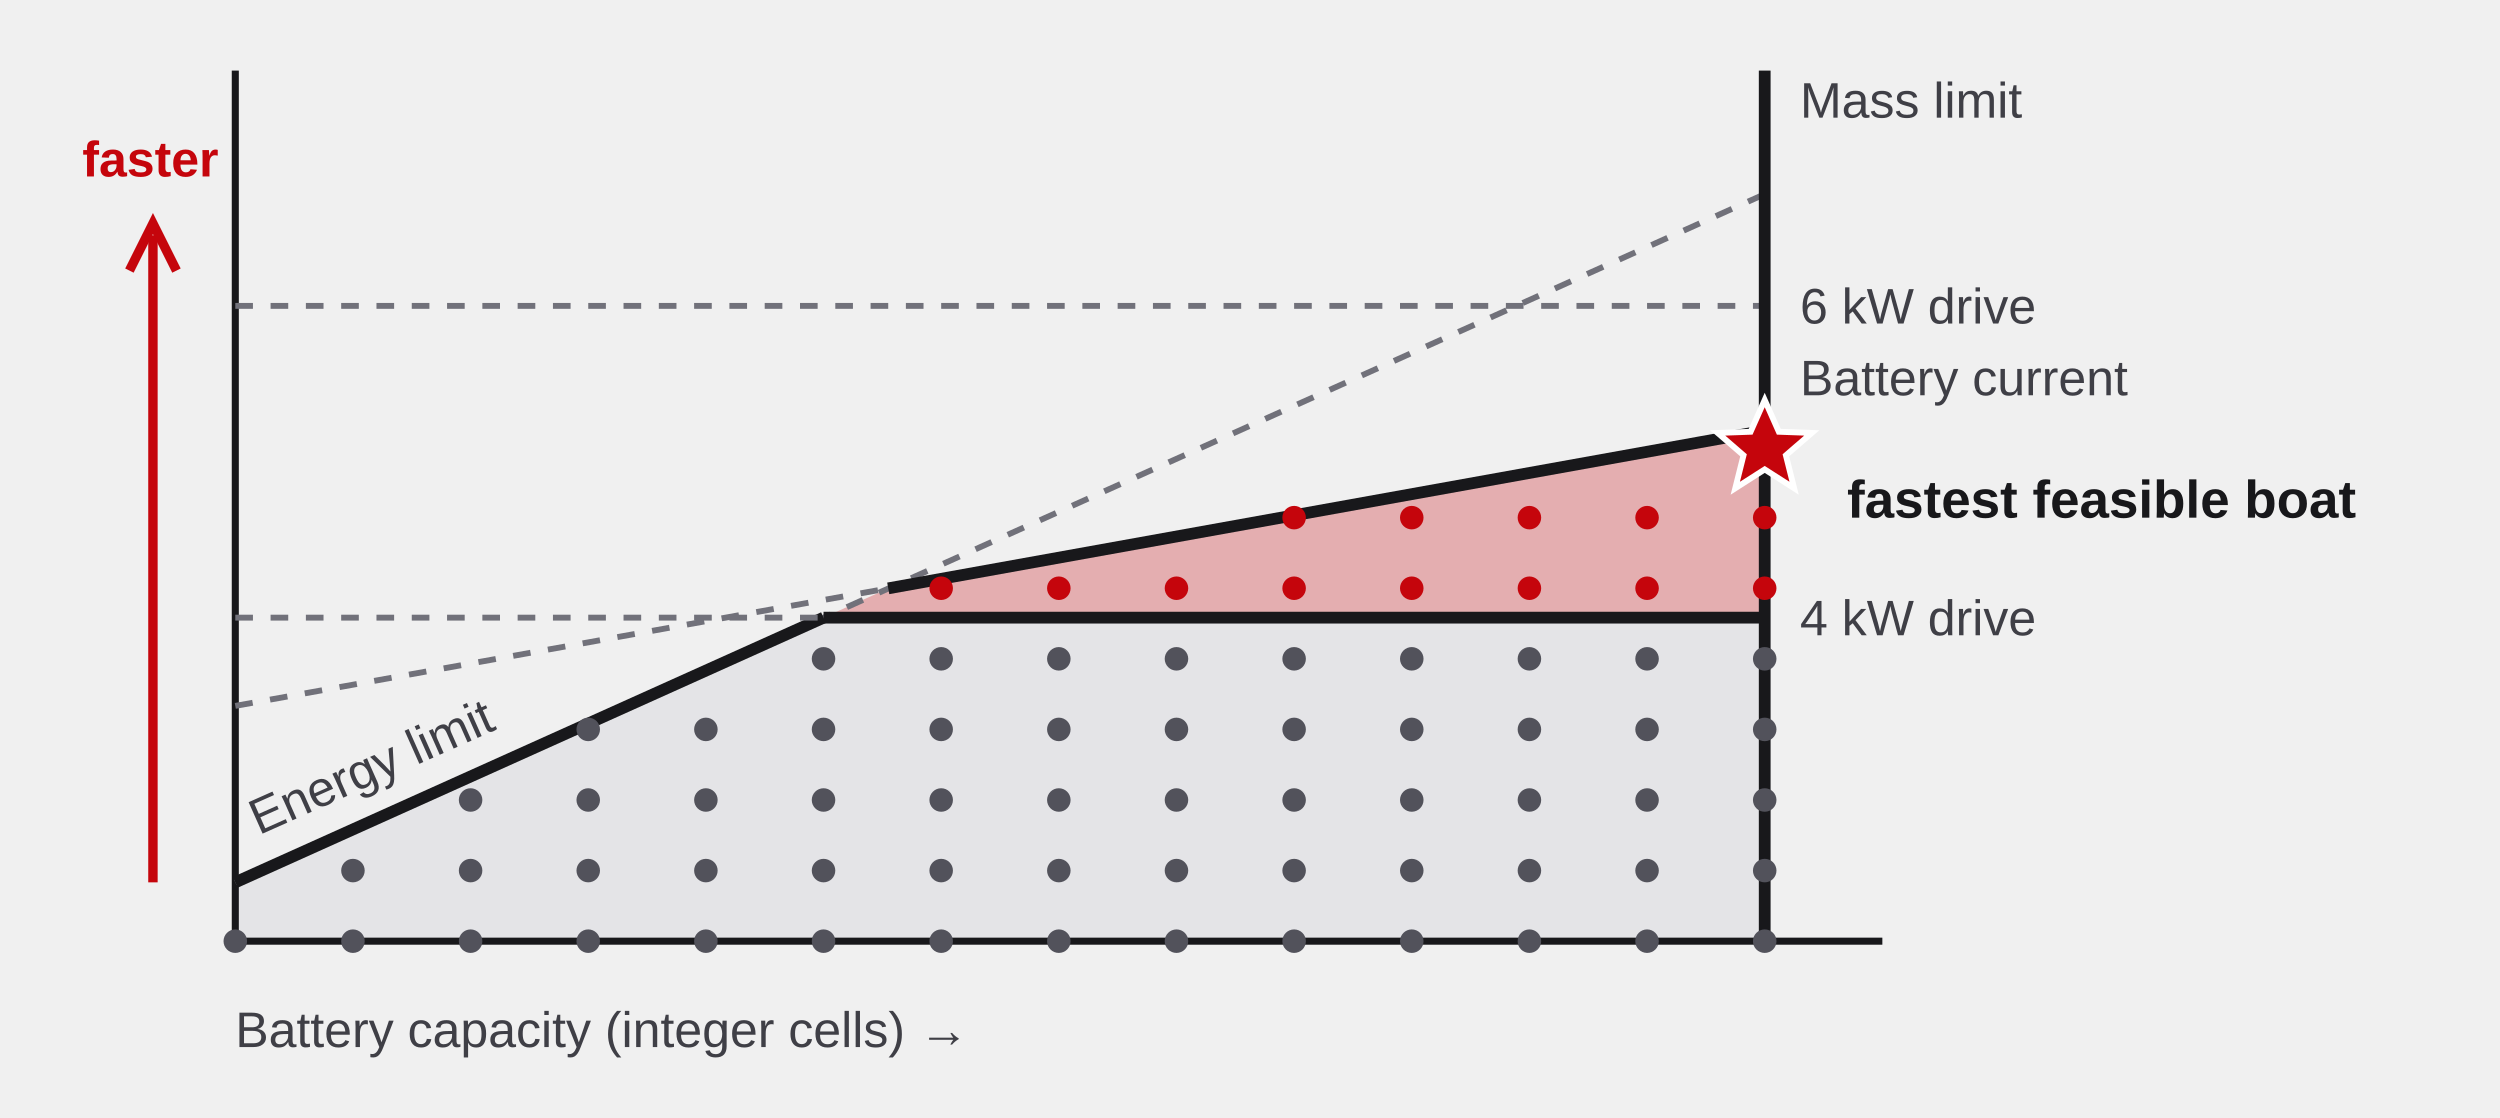
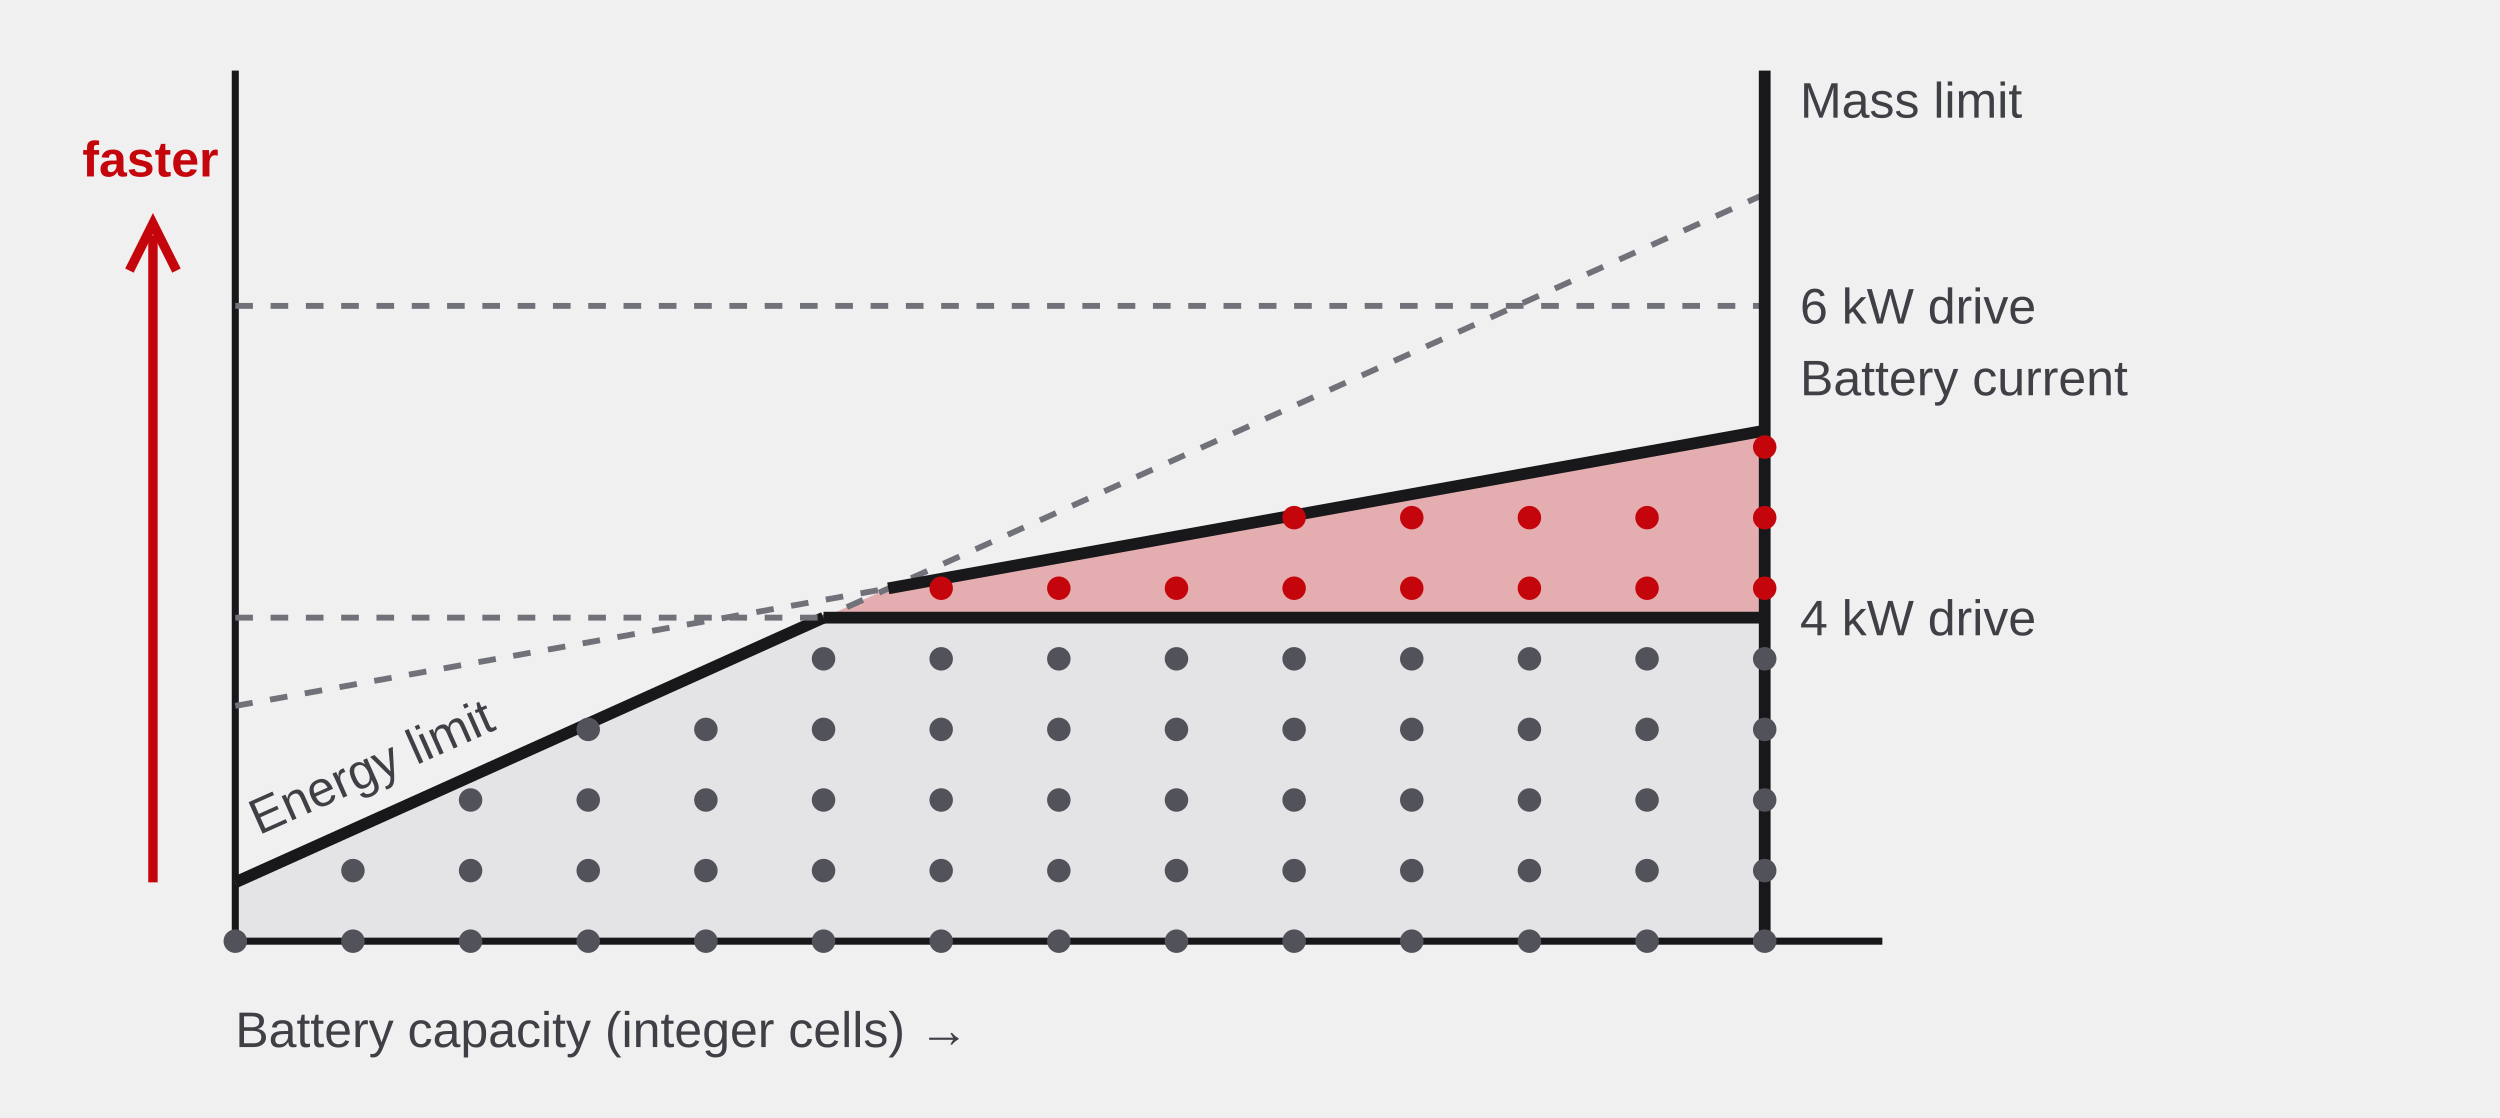
<svg xmlns="http://www.w3.org/2000/svg" viewBox="0 0 425 190" role="img" aria-label="Feasible region of a mixed-integer linear program for the boat" width="850" height="380">
  <polygon points="40,160 40,150 140,105 300,105 300,160" fill="#e4e4e7" />
  <polygon points="140,105 151,100.02 300,73.2 300,105" fill="#c5050c" fill-opacity="0.28" />
  <path d="M40 12V160H320" fill="none" stroke="#18181b" stroke-width="1.2" />
  <line x1="40" y1="150" x2="300" y2="33" stroke="#71717a" stroke-width="1" stroke-dasharray="3 3" />
  <line x1="40" y1="150" x2="140" y2="105" stroke="#18181b" stroke-width="2" />
  <line x1="40" y1="120" x2="300" y2="73.2" stroke="#71717a" stroke-width="1" stroke-dasharray="3 3" />
  <line x1="151" y1="100.02" x2="300" y2="73.2" stroke="#18181b" stroke-width="2" />
  <line x1="40" y1="105" x2="300" y2="105" stroke="#71717a" stroke-width="1" stroke-dasharray="3 3" />
  <line x1="140" y1="105" x2="300" y2="105" stroke="#18181b" stroke-width="2" />
  <line x1="40" y1="52" x2="300" y2="52" stroke="#71717a" stroke-width="1" stroke-dasharray="3 3" />
  <line x1="300" y1="12" x2="300" y2="160" stroke="#18181b" stroke-width="2" />
  <circle cx="40" cy="160" r="2" fill="#52525b" />
  <circle cx="60" cy="160" r="2" fill="#52525b" />
  <circle cx="60" cy="148" r="2" fill="#52525b" />
  <circle cx="80" cy="160" r="2" fill="#52525b" />
  <circle cx="80" cy="148" r="2" fill="#52525b" />
  <circle cx="80" cy="136" r="2" fill="#52525b" />
  <circle cx="100" cy="160" r="2" fill="#52525b" />
  <circle cx="100" cy="148" r="2" fill="#52525b" />
  <circle cx="100" cy="136" r="2" fill="#52525b" />
  <circle cx="100" cy="124" r="2" fill="#52525b" />
  <circle cx="120" cy="160" r="2" fill="#52525b" />
  <circle cx="120" cy="148" r="2" fill="#52525b" />
  <circle cx="120" cy="136" r="2" fill="#52525b" />
  <circle cx="120" cy="124" r="2" fill="#52525b" />
  <circle cx="140" cy="160" r="2" fill="#52525b" />
  <circle cx="140" cy="148" r="2" fill="#52525b" />
  <circle cx="140" cy="136" r="2" fill="#52525b" />
  <circle cx="140" cy="124" r="2" fill="#52525b" />
  <circle cx="140" cy="112" r="2" fill="#52525b" />
  <circle cx="160" cy="160" r="2" fill="#52525b" />
  <circle cx="160" cy="148" r="2" fill="#52525b" />
  <circle cx="160" cy="136" r="2" fill="#52525b" />
  <circle cx="160" cy="124" r="2" fill="#52525b" />
  <circle cx="160" cy="112" r="2" fill="#52525b" />
  <circle cx="160" cy="100" r="2" fill="#c5050c" />
  <circle cx="180" cy="160" r="2" fill="#52525b" />
  <circle cx="180" cy="148" r="2" fill="#52525b" />
  <circle cx="180" cy="136" r="2" fill="#52525b" />
  <circle cx="180" cy="124" r="2" fill="#52525b" />
  <circle cx="180" cy="112" r="2" fill="#52525b" />
  <circle cx="180" cy="100" r="2" fill="#c5050c" />
  <circle cx="200" cy="160" r="2" fill="#52525b" />
  <circle cx="200" cy="148" r="2" fill="#52525b" />
  <circle cx="200" cy="136" r="2" fill="#52525b" />
  <circle cx="200" cy="124" r="2" fill="#52525b" />
  <circle cx="200" cy="112" r="2" fill="#52525b" />
  <circle cx="200" cy="100" r="2" fill="#c5050c" />
  <circle cx="220" cy="160" r="2" fill="#52525b" />
  <circle cx="220" cy="148" r="2" fill="#52525b" />
  <circle cx="220" cy="136" r="2" fill="#52525b" />
  <circle cx="220" cy="124" r="2" fill="#52525b" />
  <circle cx="220" cy="112" r="2" fill="#52525b" />
  <circle cx="220" cy="100" r="2" fill="#c5050c" />
  <circle cx="220" cy="88" r="2" fill="#c5050c" />
  <circle cx="240" cy="160" r="2" fill="#52525b" />
  <circle cx="240" cy="148" r="2" fill="#52525b" />
  <circle cx="240" cy="136" r="2" fill="#52525b" />
  <circle cx="240" cy="124" r="2" fill="#52525b" />
  <circle cx="240" cy="112" r="2" fill="#52525b" />
  <circle cx="240" cy="100" r="2" fill="#c5050c" />
  <circle cx="240" cy="88" r="2" fill="#c5050c" />
  <circle cx="260" cy="160" r="2" fill="#52525b" />
  <circle cx="260" cy="148" r="2" fill="#52525b" />
  <circle cx="260" cy="136" r="2" fill="#52525b" />
  <circle cx="260" cy="124" r="2" fill="#52525b" />
  <circle cx="260" cy="112" r="2" fill="#52525b" />
  <circle cx="260" cy="100" r="2" fill="#c5050c" />
  <circle cx="260" cy="88" r="2" fill="#c5050c" />
  <circle cx="280" cy="160" r="2" fill="#52525b" />
  <circle cx="280" cy="148" r="2" fill="#52525b" />
  <circle cx="280" cy="136" r="2" fill="#52525b" />
  <circle cx="280" cy="124" r="2" fill="#52525b" />
  <circle cx="280" cy="112" r="2" fill="#52525b" />
  <circle cx="280" cy="100" r="2" fill="#c5050c" />
  <circle cx="280" cy="88" r="2" fill="#c5050c" />
  <circle cx="300" cy="160" r="2" fill="#52525b" />
  <circle cx="300" cy="148" r="2" fill="#52525b" />
  <circle cx="300" cy="136" r="2" fill="#52525b" />
  <circle cx="300" cy="124" r="2" fill="#52525b" />
  <circle cx="300" cy="112" r="2" fill="#52525b" />
  <circle cx="300" cy="100" r="2" fill="#c5050c" />
  <circle cx="300" cy="88" r="2" fill="#c5050c" />
  <circle cx="300" cy="76" r="2" fill="#c5050c" />
-   <polygon transform="translate(300 76)" points="0,-8 2.4,-2.6 8,-2.4 3.6,1.4 5,7 0,3.8 -5,7 -3.6,1.4 -8,-2.4 -2.4,-2.6" fill="#c5050c" stroke="#fff" stroke-width="1" />
  <text x="306" y="20" font-family="Arial, Helvetica, sans-serif" font-size="8.5" fill="#3f3f46">Mass limit</text>
  <text x="306" y="55" font-family="Arial, Helvetica, sans-serif" font-size="8.5" fill="#3f3f46">6 kW drive</text>
  <text x="306" y="67.2" font-family="Arial, Helvetica, sans-serif" font-size="8.5" fill="#3f3f46">Battery current</text>
-   <text x="314" y="88" font-family="Arial, Helvetica, sans-serif" font-size="9" font-weight="700" fill="#18181b">fastest feasible boat</text>
  <text x="306" y="108" font-family="Arial, Helvetica, sans-serif" font-size="8.5" fill="#3f3f46">4 kW drive</text>
  <text x="44" y="142" font-family="Arial, Helvetica, sans-serif" font-size="8.5" fill="#3f3f46" transform="rotate(-24 44 142)">Energy limit</text>
  <path d="M26 150V40" stroke="#c5050c" stroke-width="1.6" fill="none" />
  <path d="M22 46l4-8 4 8" stroke="#c5050c" stroke-width="1.6" fill="none" />
  <text x="14" y="30" font-family="Arial, Helvetica, sans-serif" font-size="8.5" font-weight="700" fill="#c5050c">faster</text>
  <text x="40" y="178" font-family="Arial, Helvetica, sans-serif" font-size="8.5" fill="#3f3f46">Battery capacity (integer cells) →</text>
</svg>
